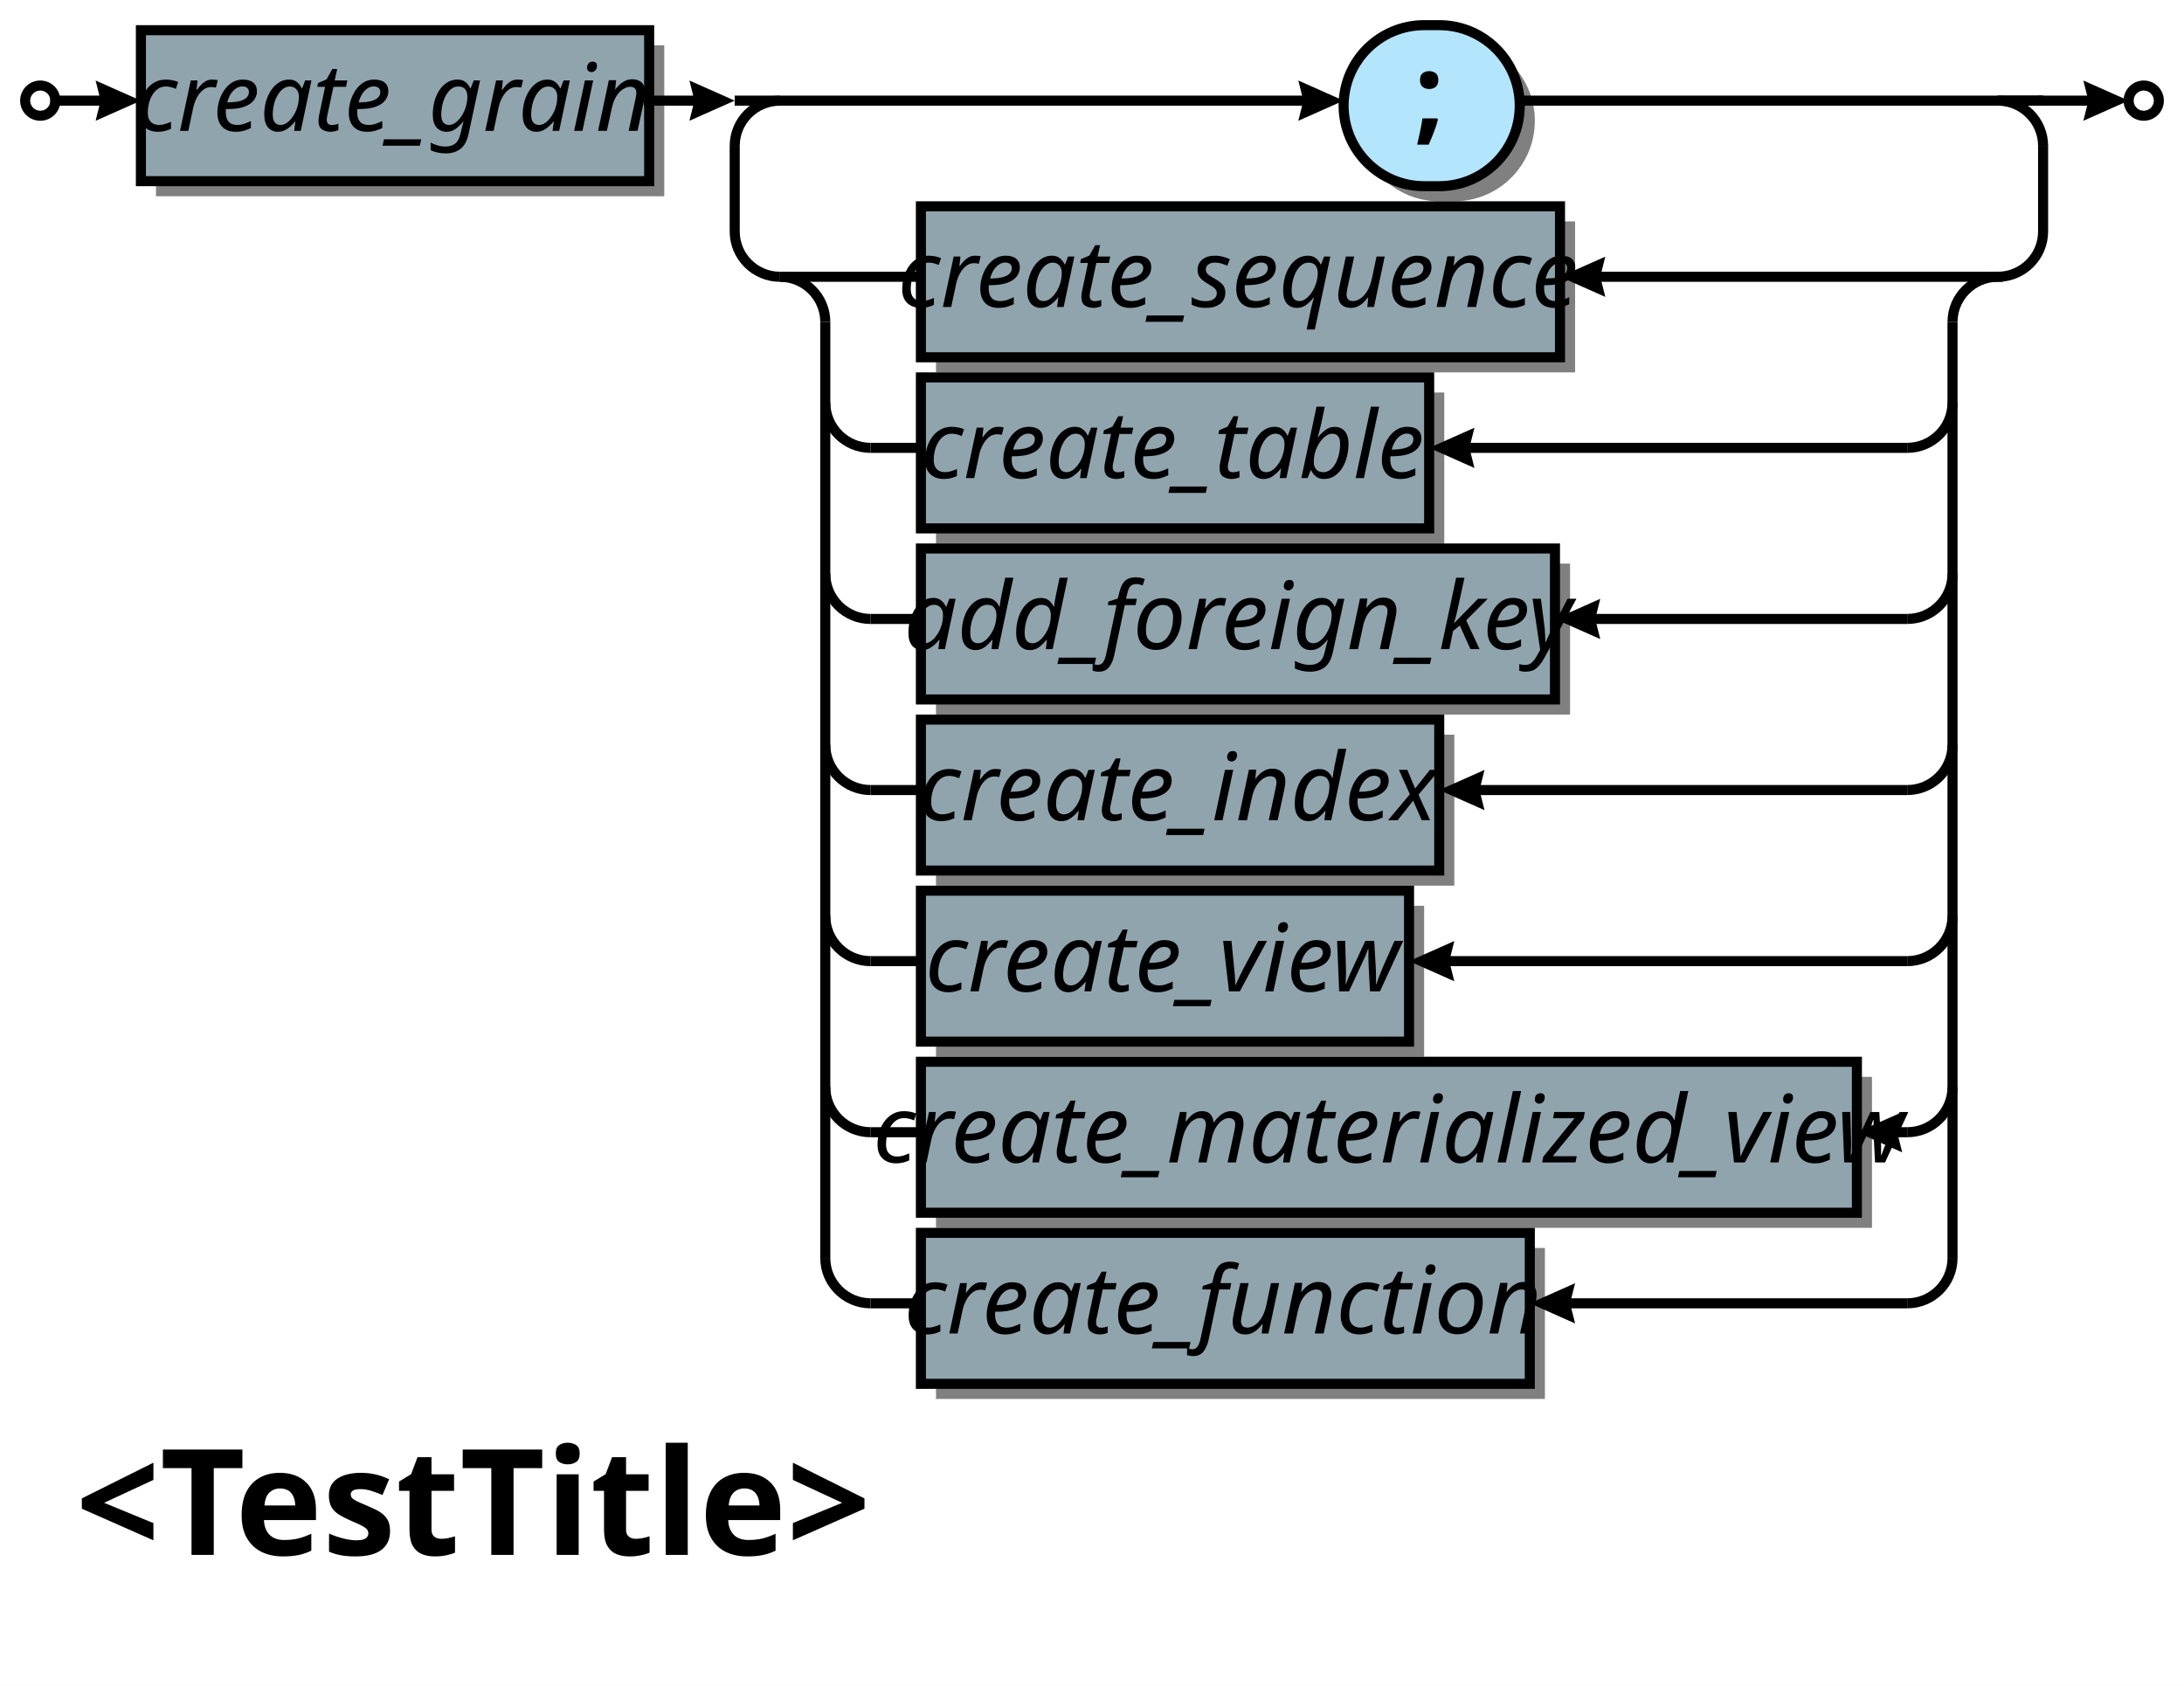
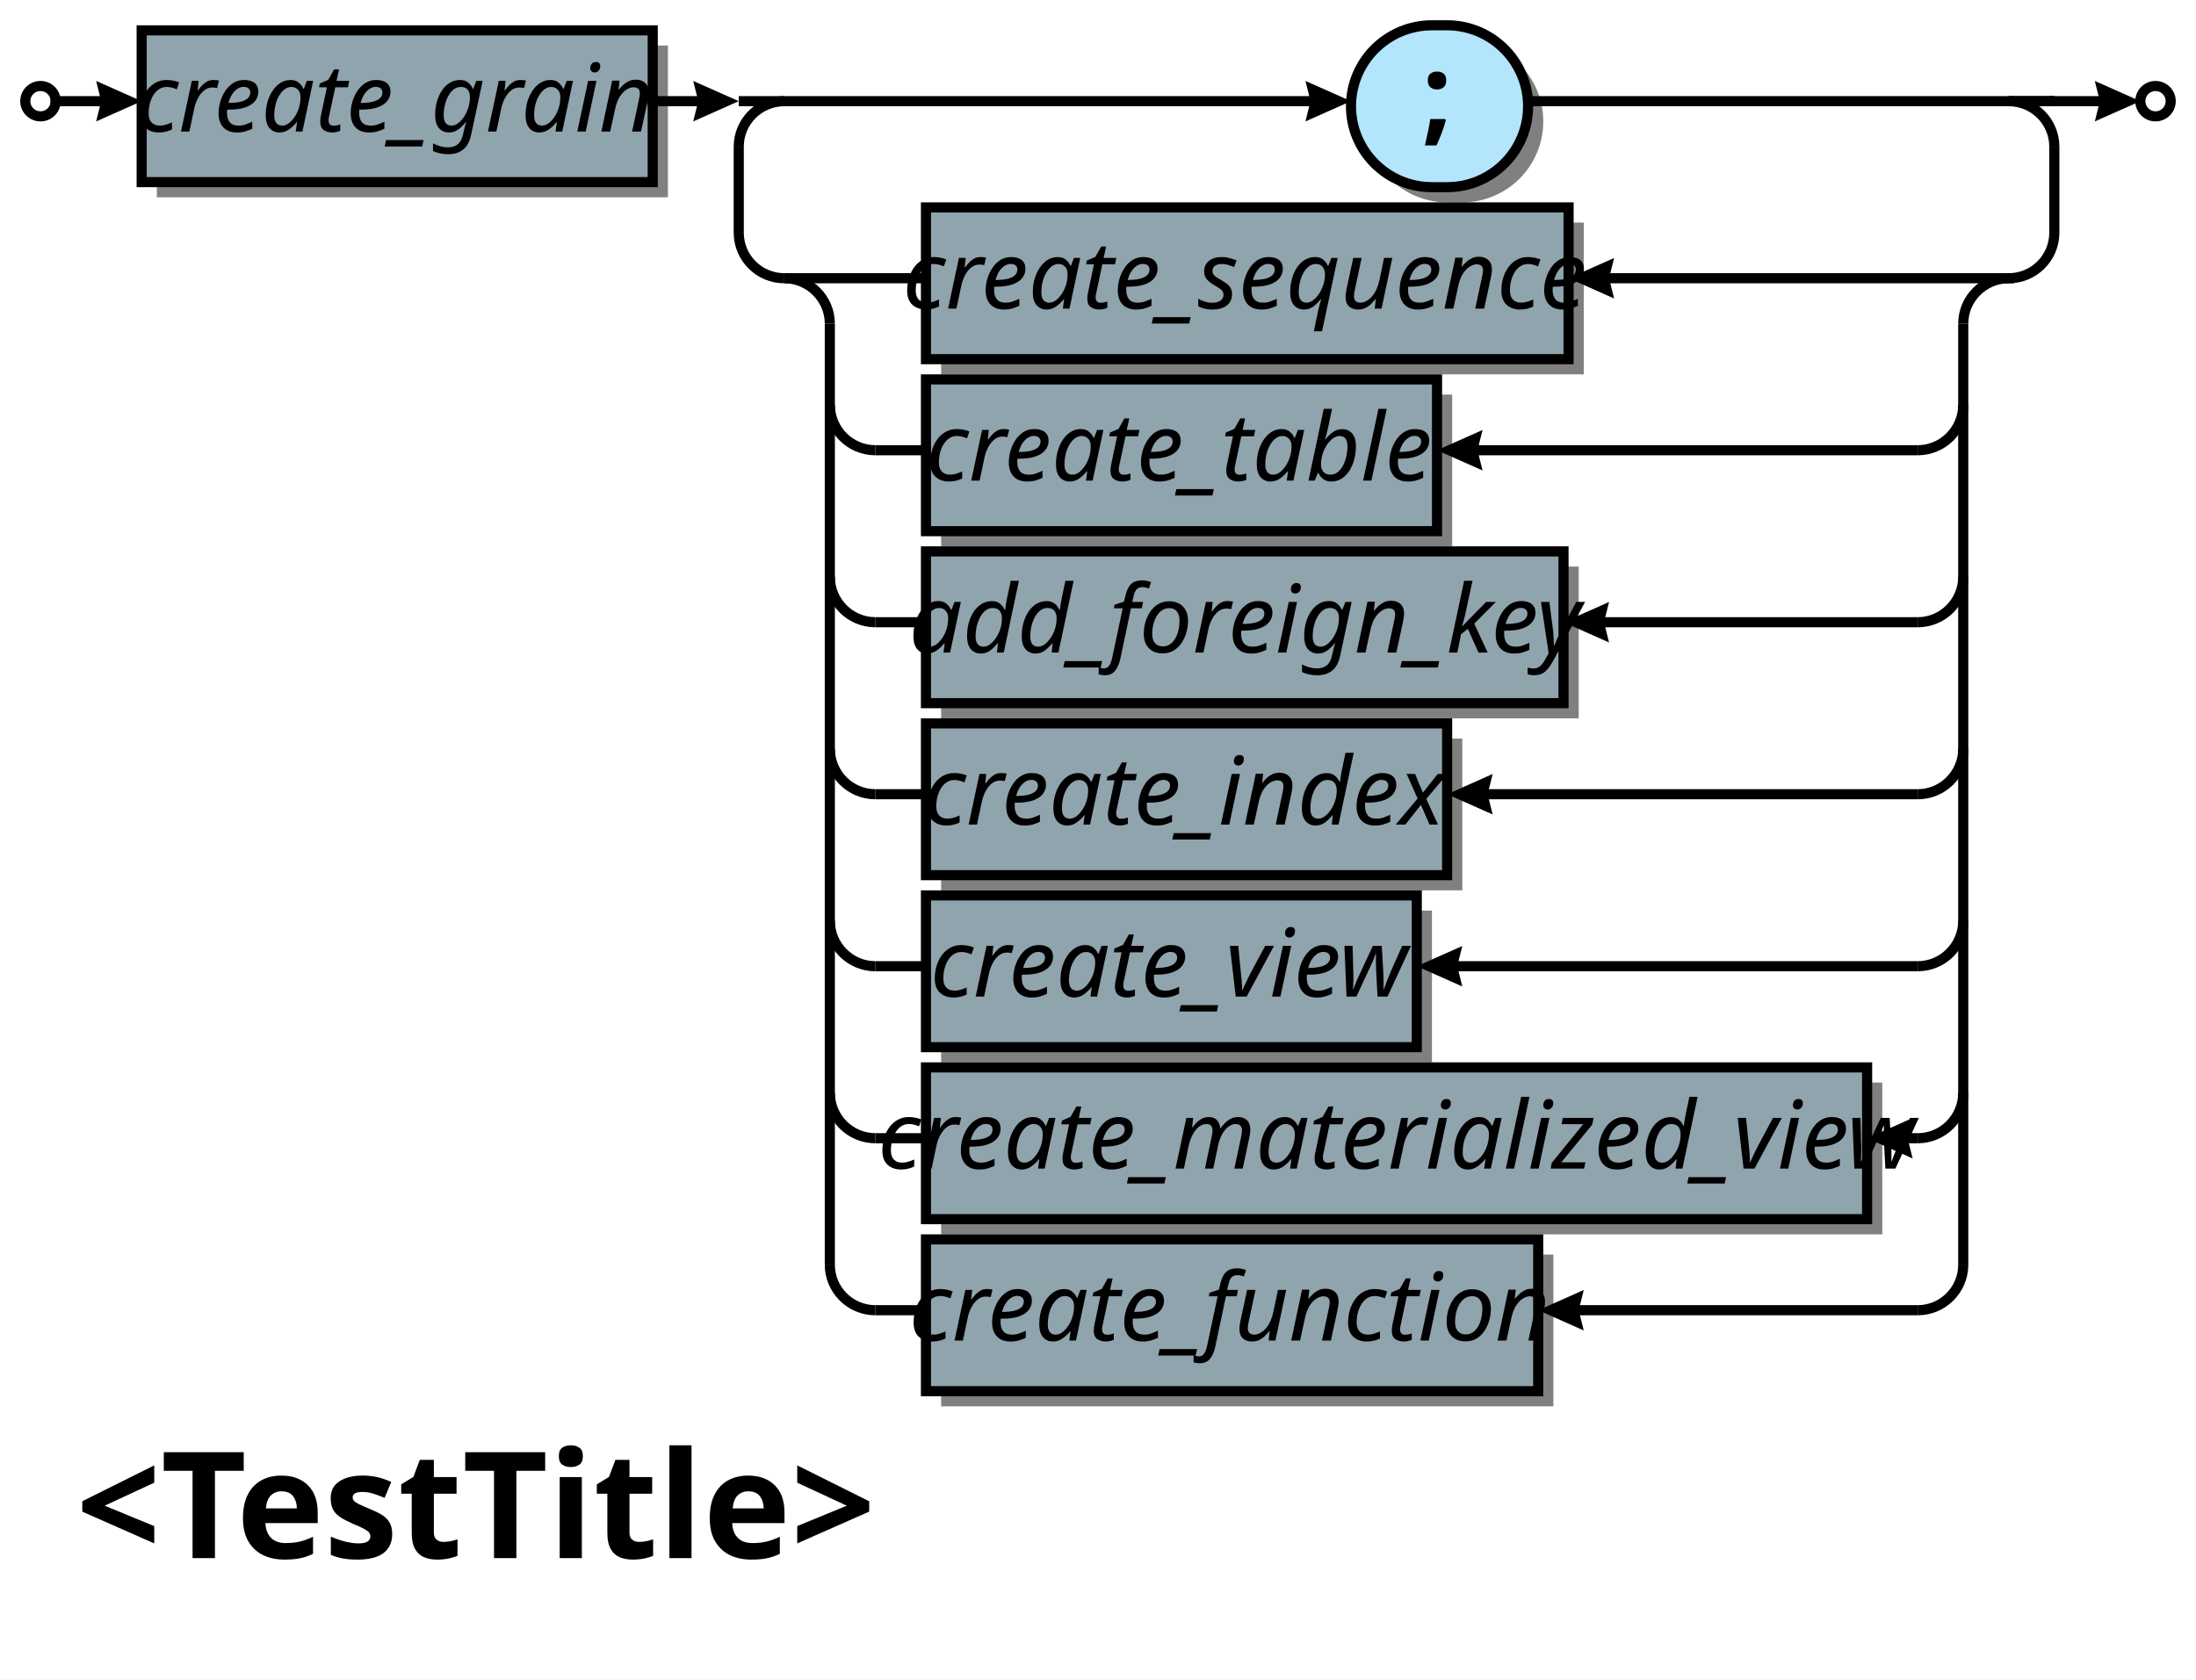
- <svg xmlns="http://www.w3.org/2000/svg" xml:space="preserve" width="434" height="335" version="1.1">
+ <svg xmlns="http://www.w3.org/2000/svg" xml:space="preserve" width="434" height="332" version="1.1">
  <style type="text/css">

.title_font {fill:#000000; text-anchor:start;
font-family:PT Sans Bold; font-size:22pt; font-weight:bold; font-style:normal; }
.token_font {fill:#000000; text-anchor:middle;
font-family:PT Sans Bold; font-size:16pt; font-weight:bold; font-style:normal; }
.box_font {fill:#000000; text-anchor:middle;
font-family:PT Sans Italic; font-size:14pt; font-weight:normal; font-style:italic; }
.bubble_font {fill:#000000; text-anchor:middle;
font-family:PT Sans Bold; font-size:14pt; font-weight:bold; font-style:normal; }
.hex_font {fill:#000000; text-anchor:middle;
font-family:PT Sans Bold; font-size:14pt; font-weight:bold; font-style:normal; }
.label {fill: #000; text-anchor:middle; font-size:16pt; font-weight:bold; font-family:Sans;}
.link {fill: #0D47A1;}
.link:hover {fill: #0D47A1; text-decoration:underline;}
.link:visited {fill: #4A148C;}

</style>
  <defs>
    <marker id="arrow" markerWidth="5" markerHeight="4" refX="2.5" refY="2" orient="auto" markerUnits="strokeWidth">
      <path d="M0,0 L0.5,2 L0,4 L4.5,2 z" fill="#000000" />
    </marker>
  </defs>
  <rect width="100%" height="100%" fill="white" />
  <circle cx="8" cy="20" r="3" stroke="#000000" stroke-width="2" fill="#ffffff" />
  <rect x="31" y="9" width="101" height="30" fill="#000000" fill-opacity="0.498" />
  <rect x="28" y="6" width="101" height="30" stroke="#000000" stroke-width="2" fill="#90a4ae" fill-opacity="1.0" />
  <text class="box_font" x="78" y="26">create_grain</text>
  <path d="M286,40 A16,16 0 0,1 286,8 H289 A16,16 0 0,1 289,40 z" fill="#000000" fill-opacity="0.498" />
  <path d="M283,37 A16,16 0 0,1 283,5 H286 A16,16 0 0,1 286,37 z" stroke="#000000" stroke-width="2" fill="#b3e5fc" fill-opacity="1.0" />
  <text class="token_font" x="284" y="26">;</text>
  <rect x="186" y="44" width="127" height="30" fill="#000000" fill-opacity="0.498" />
  <rect x="183" y="41" width="127" height="30" stroke="#000000" stroke-width="2" fill="#90a4ae" fill-opacity="1.0" />
  <text class="box_font" x="246" y="61">create_sequence</text>
  <rect x="186" y="78" width="101" height="30" fill="#000000" fill-opacity="0.498" />
  <rect x="183" y="75" width="101" height="30" stroke="#000000" stroke-width="2" fill="#90a4ae" fill-opacity="1.0" />
  <text class="box_font" x="233" y="95">create_table</text>
  <rect x="186" y="112" width="126" height="30" fill="#000000" fill-opacity="0.498" />
  <rect x="183" y="109" width="126" height="30" stroke="#000000" stroke-width="2" fill="#90a4ae" fill-opacity="1.0" />
  <text class="box_font" x="246" y="129">add_foreign_key</text>
  <rect x="186" y="146" width="103" height="30" fill="#000000" fill-opacity="0.498" />
  <rect x="183" y="143" width="103" height="30" stroke="#000000" stroke-width="2" fill="#90a4ae" fill-opacity="1.0" />
  <text class="box_font" x="234" y="163">create_index</text>
  <rect x="186" y="180" width="97" height="30" fill="#000000" fill-opacity="0.498" />
  <rect x="183" y="177" width="97" height="30" stroke="#000000" stroke-width="2" fill="#90a4ae" fill-opacity="1.0" />
  <text class="box_font" x="231" y="197">create_view</text>
  <rect x="186" y="214" width="186" height="30" fill="#000000" fill-opacity="0.498" />
  <rect x="183" y="211" width="186" height="30" stroke="#000000" stroke-width="2" fill="#90a4ae" fill-opacity="1.0" />
  <text class="box_font" x="276" y="231">create_materialized_view</text>
  <rect x="186" y="248" width="121" height="30" fill="#000000" fill-opacity="0.498" />
  <rect x="183" y="245" width="121" height="30" stroke="#000000" stroke-width="2" fill="#90a4ae" fill-opacity="1.0" />
  <text class="box_font" x="243" y="265">create_function</text>
  <line x1="155" y1="55" x2="183" y2="55" stroke="#000000" stroke-width="2" />
  <line x1="398" y1="55" x2="314" y2="55" stroke="#000000" stroke-width="2" marker-end="url(#arrow)" />
  <path d="M164,64 A9,9 0 0,0 155,55" stroke="#000000" stroke-width="2" fill="none" />
  <line x1="173" y1="89" x2="183" y2="89" stroke="#000000" stroke-width="2" />
  <line x1="379" y1="89" x2="288" y2="89" stroke="#000000" stroke-width="2" marker-end="url(#arrow)" />
  <path d="M164,80 A9,9 0 0,0 173,89" stroke="#000000" stroke-width="2" fill="none" />
  <path d="M379,89 A9,9 0 0,0 388,80" stroke="#000000" stroke-width="2" fill="none" />
  <line x1="173" y1="123" x2="183" y2="123" stroke="#000000" stroke-width="2" />
  <line x1="379" y1="123" x2="313" y2="123" stroke="#000000" stroke-width="2" marker-end="url(#arrow)" />
  <path d="M164,114 A9,9 0 0,0 173,123" stroke="#000000" stroke-width="2" fill="none" />
  <path d="M379,123 A9,9 0 0,0 388,114" stroke="#000000" stroke-width="2" fill="none" />
  <line x1="173" y1="157" x2="183" y2="157" stroke="#000000" stroke-width="2" />
  <line x1="379" y1="157" x2="290" y2="157" stroke="#000000" stroke-width="2" marker-end="url(#arrow)" />
  <path d="M164,148 A9,9 0 0,0 173,157" stroke="#000000" stroke-width="2" fill="none" />
  <path d="M379,157 A9,9 0 0,0 388,148" stroke="#000000" stroke-width="2" fill="none" />
  <line x1="173" y1="191" x2="183" y2="191" stroke="#000000" stroke-width="2" />
  <line x1="379" y1="191" x2="284" y2="191" stroke="#000000" stroke-width="2" marker-end="url(#arrow)" />
  <path d="M164,182 A9,9 0 0,0 173,191" stroke="#000000" stroke-width="2" fill="none" />
  <path d="M379,191 A9,9 0 0,0 388,182" stroke="#000000" stroke-width="2" fill="none" />
  <line x1="173" y1="225" x2="183" y2="225" stroke="#000000" stroke-width="2" />
  <line x1="379" y1="225" x2="373" y2="225" stroke="#000000" stroke-width="2" marker-end="url(#arrow)" />
  <path d="M164,216 A9,9 0 0,0 173,225" stroke="#000000" stroke-width="2" fill="none" />
  <path d="M379,225 A9,9 0 0,0 388,216" stroke="#000000" stroke-width="2" fill="none" />
  <line x1="173" y1="259" x2="183" y2="259" stroke="#000000" stroke-width="2" />
  <line x1="379" y1="259" x2="308" y2="259" stroke="#000000" stroke-width="2" marker-end="url(#arrow)" />
  <path d="M164,250 A9,9 0 0,0 173,259" stroke="#000000" stroke-width="2" fill="none" />
  <path d="M379,259 A9,9 0 0,0 388,250" stroke="#000000" stroke-width="2" fill="none" />
  <path d="M397,55 A9,9 0 0,0 388,64" stroke="#000000" stroke-width="2" fill="none" />
  <line x1="164" y1="250" x2="164" y2="64" stroke="#000000" stroke-width="2" />
  <line x1="388" y1="250" x2="388" y2="64" stroke="#000000" stroke-width="2" />
  <line x1="155" y1="20" x2="263" y2="20" stroke="#000000" stroke-width="2" marker-end="url(#arrow)" />
  <line x1="302" y1="20" x2="406" y2="20" stroke="#000000" stroke-width="2" />
  <line x1="146" y1="20" x2="155" y2="20" stroke="#000000" stroke-width="2" />
  <path d="M155,20 A9,9 0 0,0 146,29" stroke="#000000" stroke-width="2" fill="none" />
  <line x1="146" y1="29" x2="146" y2="46" stroke="#000000" stroke-width="2" />
  <path d="M146,46 A9,9 0 0,0 155,55" stroke="#000000" stroke-width="2" fill="none" />
  <path d="M406,29 A9,9 0 0,0 397,20" stroke="#000000" stroke-width="2" fill="none" />
  <line x1="406" y1="29" x2="406" y2="46" stroke="#000000" stroke-width="2" />
  <path d="M397,55 A9,9 0 0,0 406,46" stroke="#000000" stroke-width="2" fill="none" />
  <line x1="397" y1="20" x2="406" y2="20" stroke="#000000" stroke-width="2" />
  <line x1="128" y1="20" x2="142" y2="20" stroke="#000000" stroke-width="2" marker-end="url(#arrow)" />
  <line x1="10" y1="20" x2="24" y2="20" stroke="#000000" stroke-width="2" marker-end="url(#arrow)" />
  <circle cx="426" cy="20" r="3" stroke="#000000" stroke-width="2" fill="#ffffff" />
  <line x1="405" y1="20" x2="419" y2="20" stroke="#000000" stroke-width="2" marker-end="url(#arrow)" />
-   <text class="title_font" x="15" y="309">&lt;TestTitle&gt;</text>
+   <text class="title_font" x="15" y="308">&lt;TestTitle&gt;</text>
</svg>
